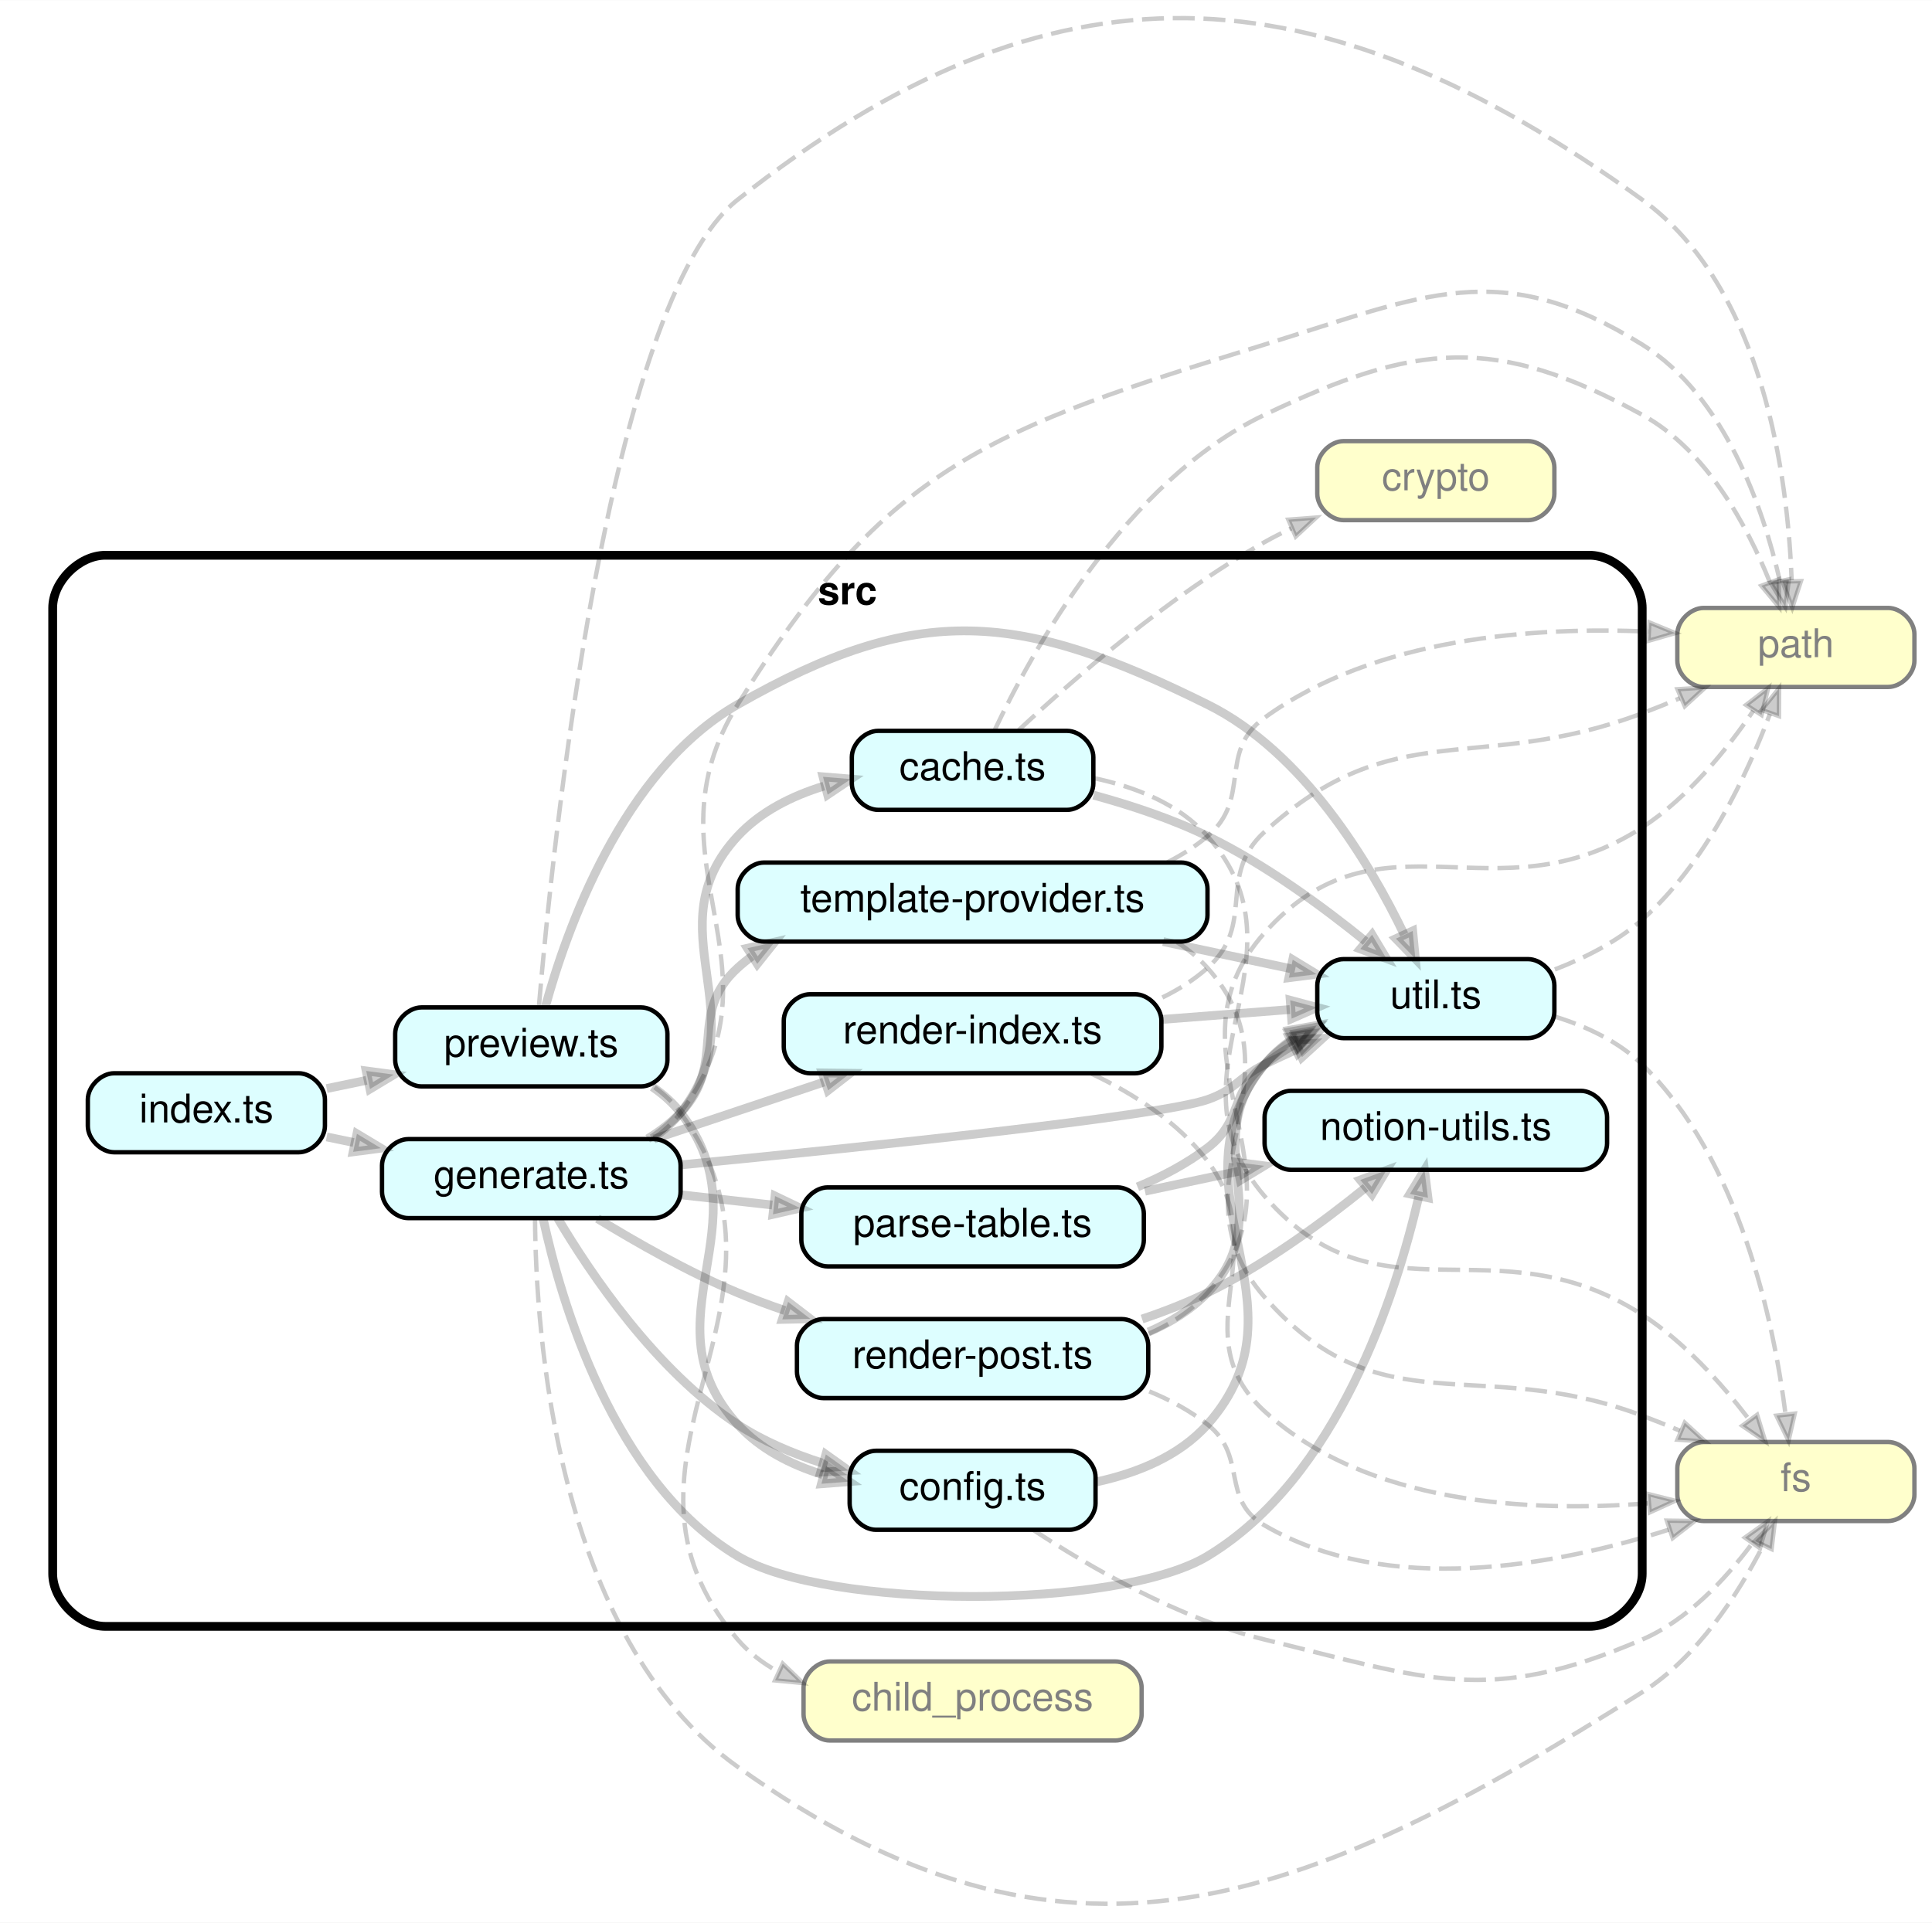
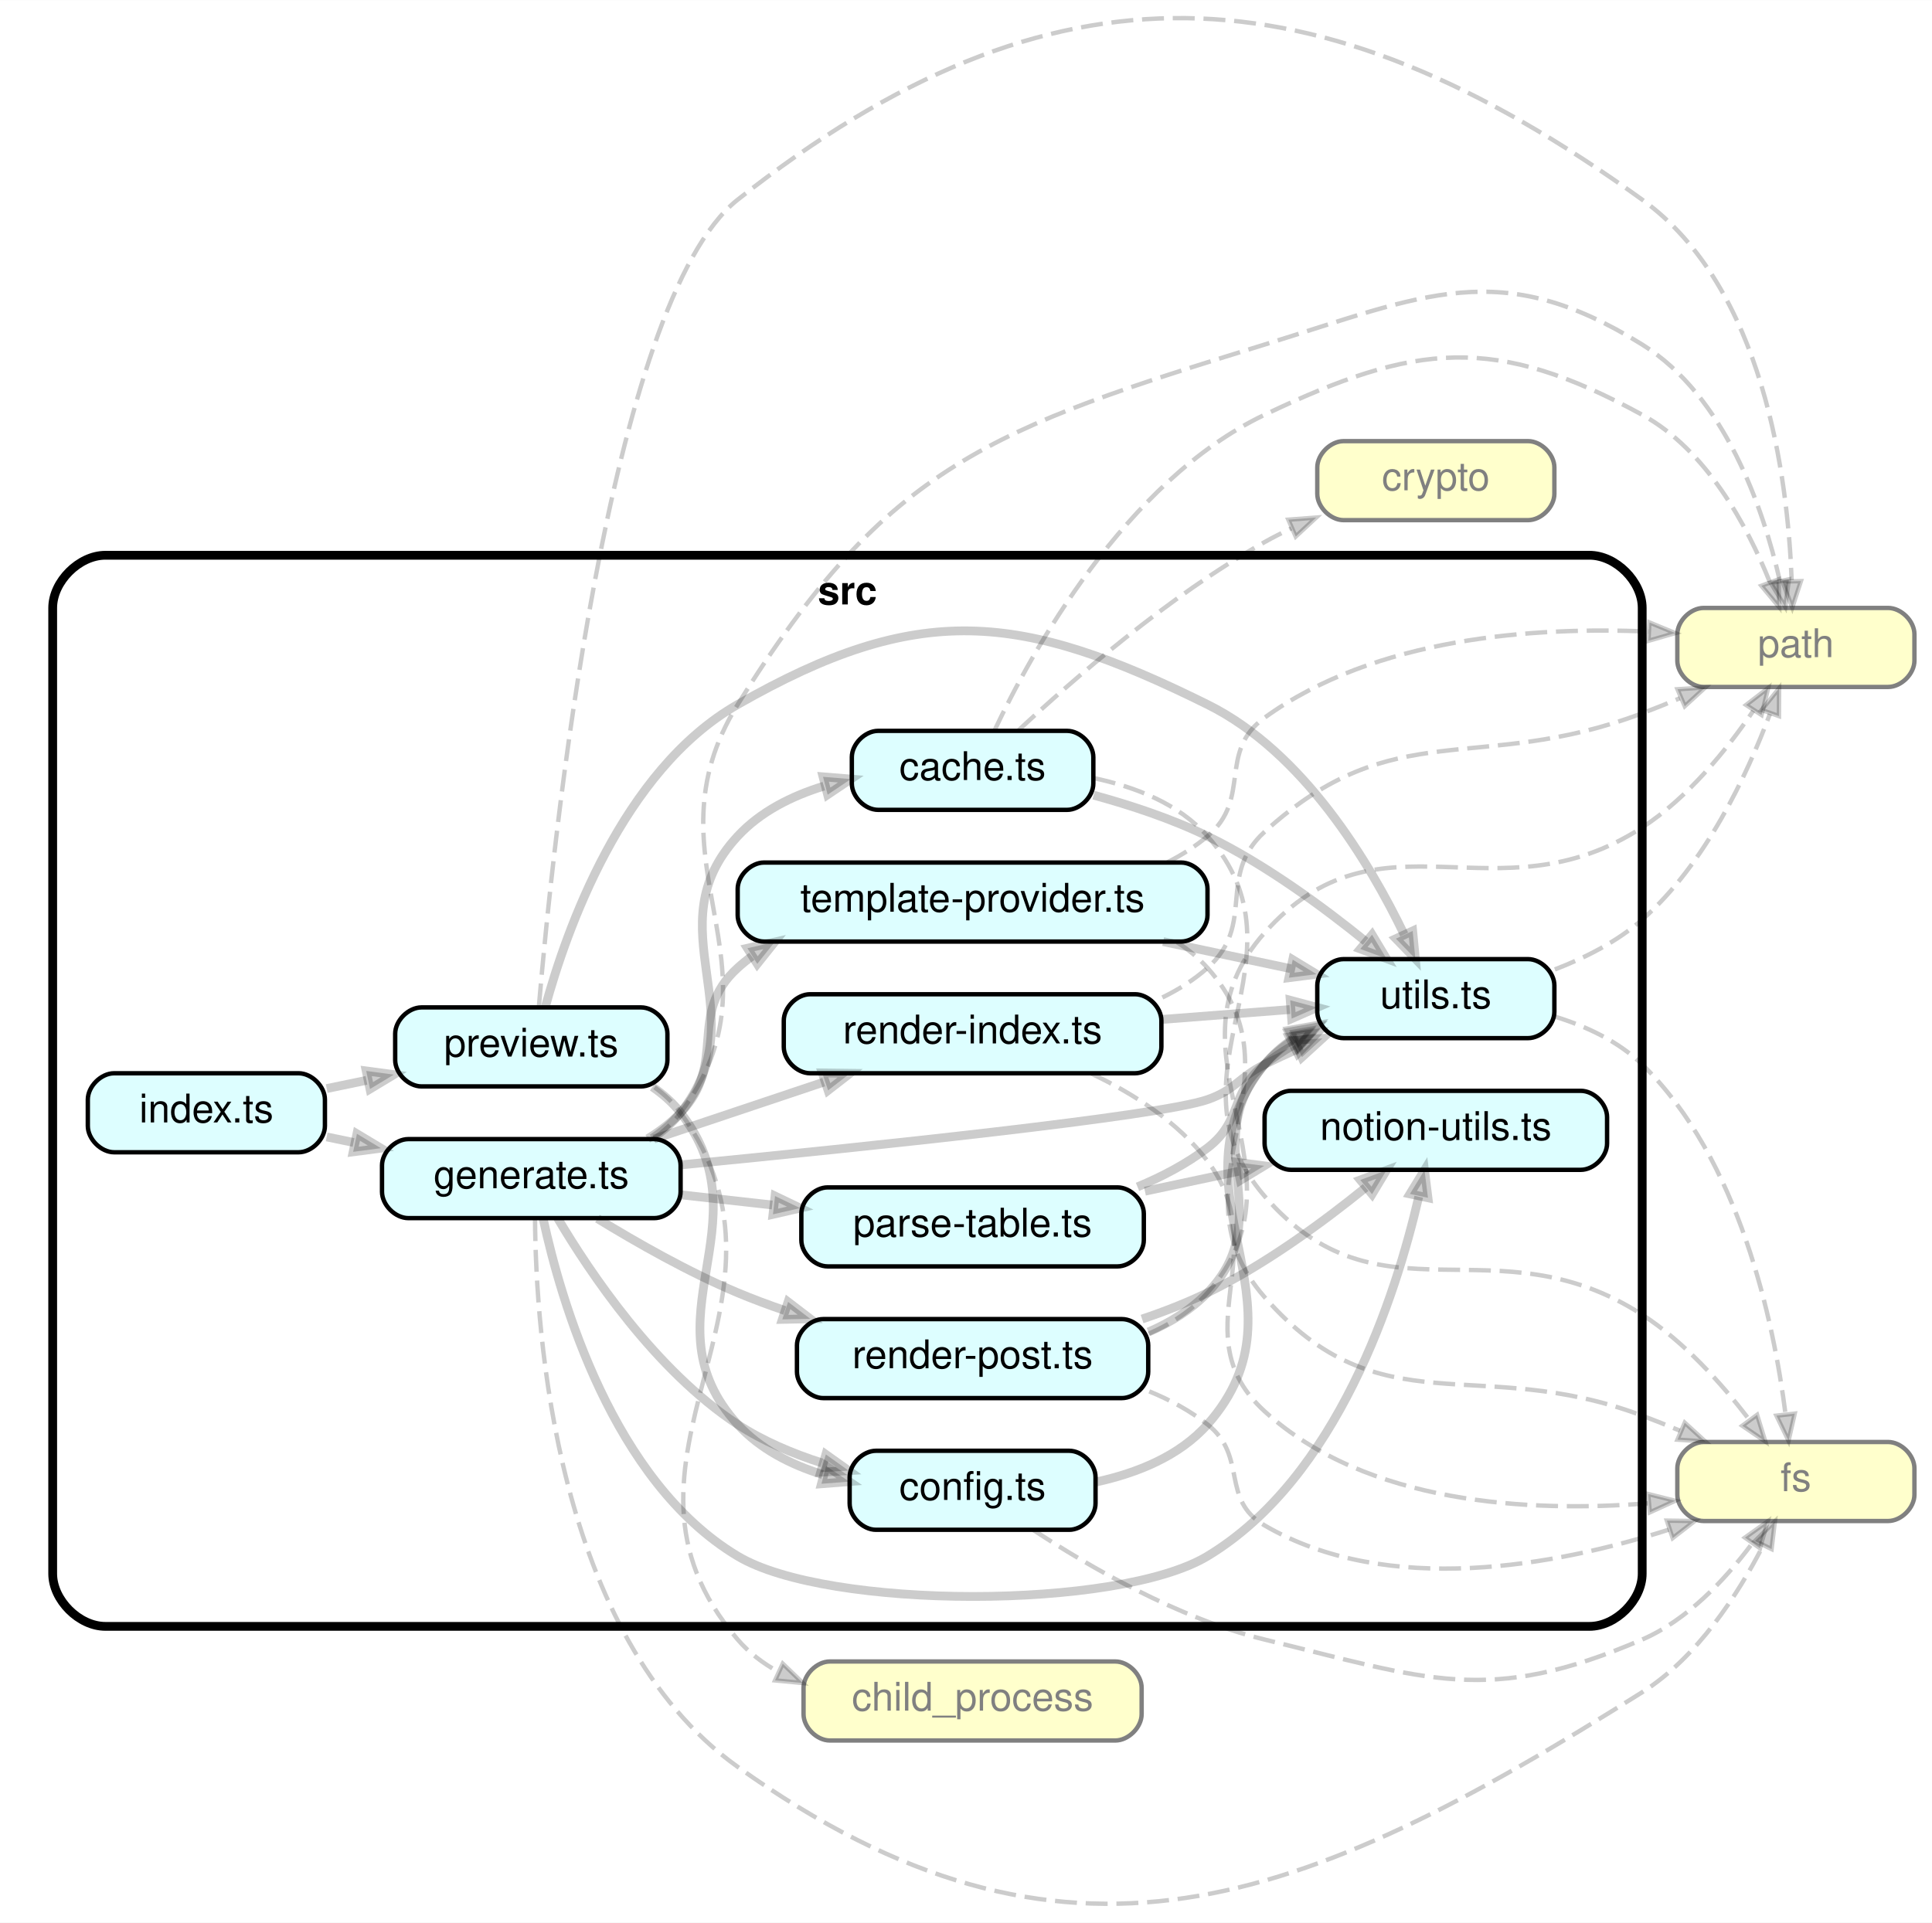
<svg xmlns="http://www.w3.org/2000/svg" xmlns:xlink="http://www.w3.org/1999/xlink" width="440pt" height="438pt" viewBox="0.00 0.00 440.00 437.94">
  <g id="graph0" class="graph" transform="scale(1 1) rotate(0) translate(4 433.94)">
    <polygon fill="white" stroke="transparent" points="-4,4 -4,-433.94 436,-433.94 436,4 -4,4" />
    <g id="clust1" class="cluster">
      <path fill="#ffffff" stroke="black" stroke-width="2" d="M20,-63.48C20,-63.48 358,-63.48 358,-63.48 364,-63.48 370,-69.48 370,-75.48 370,-75.48 370,-295.48 370,-295.48 370,-301.48 364,-307.48 358,-307.48 358,-307.48 20,-307.48 20,-307.48 14,-307.48 8,-301.48 8,-295.48 8,-295.48 8,-75.48 8,-75.48 8,-69.48 14,-63.48 20,-63.48" />
      <text text-anchor="middle" x="189" y="-296.28" font-family="Helvetica,sans-Serif" font-weight="bold" font-size="9.00">src</text>
    </g>
    <g id="node1" class="node">
      <path fill="#ffffcc" stroke="grey" d="M250,-55.48C250,-55.48 185,-55.48 185,-55.48 182,-55.48 179,-52.48 179,-49.48 179,-49.48 179,-43.48 179,-43.48 179,-40.48 182,-37.48 185,-37.48 185,-37.48 250,-37.48 250,-37.48 253,-37.48 256,-40.48 256,-43.48 256,-43.48 256,-49.48 256,-49.48 256,-52.48 253,-55.48 250,-55.48" />
      <text text-anchor="middle" x="217.5" y="-44.28" font-family="Helvetica,sans-Serif" font-size="9.00" fill="grey">child_process</text>
    </g>
    <g id="node2" class="node">
      <path fill="#ffffcc" stroke="grey" d="M344,-333.48C344,-333.48 302,-333.48 302,-333.48 299,-333.48 296,-330.48 296,-327.48 296,-327.48 296,-321.48 296,-321.48 296,-318.48 299,-315.48 302,-315.48 302,-315.48 344,-315.48 344,-315.48 347,-315.48 350,-318.48 350,-321.48 350,-321.48 350,-327.48 350,-327.48 350,-330.48 347,-333.48 344,-333.48" />
      <text text-anchor="middle" x="323" y="-322.28" font-family="Helvetica,sans-Serif" font-size="9.00" fill="grey">crypto</text>
    </g>
    <g id="node3" class="node">
      <path fill="#ffffcc" stroke="grey" d="M426,-105.48C426,-105.48 384,-105.48 384,-105.48 381,-105.48 378,-102.48 378,-99.48 378,-99.48 378,-93.48 378,-93.48 378,-90.48 381,-87.48 384,-87.48 384,-87.48 426,-87.48 426,-87.48 429,-87.48 432,-90.48 432,-93.48 432,-93.48 432,-99.48 432,-99.48 432,-102.48 429,-105.48 426,-105.48" />
      <text text-anchor="middle" x="405" y="-94.28" font-family="Helvetica,sans-Serif" font-size="9.00" fill="grey">fs</text>
    </g>
    <g id="node4" class="node">
      <path fill="#ffffcc" stroke="grey" d="M426,-295.48C426,-295.48 384,-295.48 384,-295.48 381,-295.48 378,-292.48 378,-289.48 378,-289.48 378,-283.48 378,-283.48 378,-280.48 381,-277.48 384,-277.48 384,-277.48 426,-277.48 426,-277.48 429,-277.48 432,-280.48 432,-283.48 432,-283.48 432,-289.48 432,-289.48 432,-292.48 429,-295.48 426,-295.48" />
      <text text-anchor="middle" x="405" y="-284.28" font-family="Helvetica,sans-Serif" font-size="9.00" fill="grey">path</text>
    </g>
    <g id="node5" class="node">
      <g id="a_node5">
        <a xlink:href="https://github.com/dragonman225/notablog/tree/master/src/cache.ts" xlink:title="cache.ts">
          <path fill="#ddfeff" stroke="black" d="M239,-267.48C239,-267.48 196,-267.48 196,-267.48 193,-267.48 190,-264.48 190,-261.48 190,-261.48 190,-255.48 190,-255.48 190,-252.48 193,-249.48 196,-249.48 196,-249.48 239,-249.48 239,-249.48 242,-249.48 245,-252.48 245,-255.48 245,-255.48 245,-261.48 245,-261.48 245,-264.48 242,-267.48 239,-267.48" />
          <text text-anchor="middle" x="217.5" y="-256.28" font-family="Helvetica,sans-Serif" font-size="9.00">cache.ts</text>
        </a>
      </g>
    </g>
    <g id="edge2" class="edge">
      <path fill="none" stroke="#000000" stroke-dasharray="5,2" stroke-opacity="0.2" d="M228,-267.65C240.15,-278.98 262.23,-298.25 284,-310.48 285.95,-311.58 288.01,-312.62 290.11,-313.61" />
      <polygon fill="#000000" fill-opacity="0.2" stroke="#000000" stroke-opacity="0.2" points="289.41,-315.59 295.75,-316.07 291.09,-311.74 289.41,-315.59" />
    </g>
    <g id="edge3" class="edge">
      <path fill="none" stroke="#000000" stroke-dasharray="5,2" stroke-opacity="0.2" d="M245.13,-256.71C254.57,-254.72 264.46,-250.86 271,-243.48 295.47,-215.86 259.89,-189.42 284,-161.48 310.17,-131.15 336.33,-156.19 370,-134.48 379.55,-128.33 388.07,-118.79 394.2,-110.81" />
      <polygon fill="#000000" fill-opacity="0.2" stroke="#000000" stroke-opacity="0.2" points="396.17,-111.67 398.04,-105.6 392.79,-109.18 396.17,-111.67" />
    </g>
    <g id="edge4" class="edge">
      <path fill="none" stroke="#000000" stroke-dasharray="5,2" stroke-opacity="0.2" d="M222.46,-267.5C230.83,-285.25 252.17,-324.29 284,-339.48 318.49,-355.95 336.46,-357.82 370,-339.48 384.67,-331.46 393.95,-314.11 399.04,-301.43" />
      <polygon fill="#000000" fill-opacity="0.2" stroke="#000000" stroke-opacity="0.2" points="401.07,-302 401.21,-295.65 397.14,-300.53 401.07,-302" />
    </g>
    <g id="node6" class="node">
      <g id="a_node6">
-         <a xlink:href="https://github.com/dragonman225/notablog/tree/master/src/util.ts" xlink:title="util.ts">
+         <a xlink:href="https://github.com/dragonman225/notablog/tree/master/src/utils.ts" xlink:title="utils.ts">
          <path fill="#ddfeff" stroke="black" d="M344,-215.48C344,-215.48 302,-215.48 302,-215.48 299,-215.48 296,-212.48 296,-209.48 296,-209.48 296,-203.48 296,-203.48 296,-200.48 299,-197.48 302,-197.48 302,-197.48 344,-197.48 344,-197.48 347,-197.48 350,-200.48 350,-203.48 350,-203.48 350,-209.48 350,-209.48 350,-212.48 347,-215.48 344,-215.48" />
-           <text text-anchor="middle" x="323" y="-204.28" font-family="Helvetica,sans-Serif" font-size="9.00">util.ts</text>
+           <text text-anchor="middle" x="323" y="-204.28" font-family="Helvetica,sans-Serif" font-size="9.00">utils.ts</text>
        </a>
      </g>
    </g>
    <g id="edge1" class="edge">
      <path fill="none" stroke="#000000" stroke-width="2" stroke-opacity="0.2" d="M245.07,-252.83C253.59,-250.51 262.9,-247.43 271,-243.48 284.07,-237.13 297.3,-227.4 307.02,-219.52" />
      <polygon fill="#000000" fill-opacity="0.2" stroke="#000000" stroke-width="2" stroke-opacity="0.2" points="308.48,-221.04 311.76,-215.59 305.8,-217.8 308.48,-221.04" />
    </g>
    <g id="edge35" class="edge">
      <path fill="none" stroke="#000000" stroke-dasharray="5,2" stroke-opacity="0.2" d="M350.1,-202.39C357.28,-200.17 364.58,-196.75 370,-191.48 392.22,-169.89 399.96,-132.79 402.63,-111.92" />
      <polygon fill="#000000" fill-opacity="0.2" stroke="#000000" stroke-opacity="0.2" points="404.74,-111.95 403.33,-105.75 400.57,-111.48 404.74,-111.95" />
    </g>
    <g id="edge36" class="edge">
      <path fill="none" stroke="#000000" stroke-dasharray="5,2" stroke-opacity="0.2" d="M350.11,-213.13C357.12,-215.82 364.33,-219.5 370,-224.48 384.39,-237.14 393.87,-257.41 399.08,-271.31" />
      <polygon fill="#000000" fill-opacity="0.2" stroke="#000000" stroke-opacity="0.2" points="397.19,-272.24 401.18,-277.19 401.14,-270.84 397.19,-272.24" />
    </g>
    <g id="node7" class="node">
      <g id="a_node7">
        <a xlink:href="https://github.com/dragonman225/notablog/tree/master/src/config.ts" xlink:title="config.ts">
          <path fill="#ddfeff" stroke="black" d="M239.5,-103.48C239.5,-103.48 195.5,-103.48 195.5,-103.48 192.5,-103.48 189.5,-100.48 189.5,-97.48 189.5,-97.48 189.5,-91.48 189.5,-91.48 189.5,-88.48 192.5,-85.48 195.5,-85.48 195.5,-85.48 239.5,-85.48 239.5,-85.48 242.5,-85.48 245.5,-88.48 245.5,-91.48 245.5,-91.48 245.5,-97.48 245.5,-97.48 245.5,-100.48 242.5,-103.48 239.5,-103.48" />
          <text text-anchor="middle" x="217.5" y="-92.28" font-family="Helvetica,sans-Serif" font-size="9.00">config.ts</text>
        </a>
      </g>
    </g>
    <g id="edge6" class="edge">
      <path fill="none" stroke="#000000" stroke-dasharray="5,2" stroke-opacity="0.2" d="M231.3,-85.46C243.99,-77.11 264.33,-65.29 284,-60.48 321.13,-51.42 334.9,-45.36 370,-60.48 380.26,-64.91 388.87,-74.12 394.86,-82.12" />
      <polygon fill="#000000" fill-opacity="0.2" stroke="#000000" stroke-opacity="0.2" points="393.4,-83.7 398.57,-87.39 396.83,-81.28 393.4,-83.7" />
    </g>
    <g id="edge5" class="edge">
      <path fill="none" stroke="#000000" stroke-width="2" stroke-opacity="0.2" d="M245.68,-96.38C254.95,-98.4 264.59,-102.25 271,-109.48 295.47,-137.11 260.91,-162.7 284,-191.48 285.84,-193.78 288.09,-195.73 290.56,-197.38" />
      <polygon fill="#000000" fill-opacity="0.2" stroke="#000000" stroke-width="2" stroke-opacity="0.2" points="289.63,-199.27 295.89,-200.37 291.68,-195.6 289.63,-199.27" />
    </g>
    <g id="node8" class="node">
      <g id="a_node8">
        <a xlink:href="https://github.com/dragonman225/notablog/tree/master/src/generate.ts" xlink:title="generate.ts">
          <path fill="#ddfeff" stroke="black" d="M145,-174.48C145,-174.48 89,-174.48 89,-174.48 86,-174.48 83,-171.48 83,-168.48 83,-168.48 83,-162.48 83,-162.48 83,-159.48 86,-156.48 89,-156.48 89,-156.48 145,-156.48 145,-156.48 148,-156.48 151,-159.48 151,-162.48 151,-162.48 151,-168.48 151,-168.48 151,-171.48 148,-174.48 145,-174.48" />
          <text text-anchor="middle" x="117" y="-163.28" font-family="Helvetica,sans-Serif" font-size="9.00">generate.ts</text>
        </a>
      </g>
    </g>
    <g id="edge15" class="edge">
      <path fill="none" stroke="#000000" stroke-dasharray="5,2" stroke-opacity="0.2" d="M117.85,-156.25C118.02,-131.09 122.36,-61.21 164,-31.48 238.77,21.9 292.28,0.49 370,-48.48 382.54,-56.39 391.79,-70.75 397.45,-81.72" />
      <polygon fill="#000000" fill-opacity="0.2" stroke="#000000" stroke-opacity="0.2" points="395.7,-82.93 400.22,-87.4 399.47,-81.08 395.7,-82.93" />
    </g>
    <g id="edge16" class="edge">
      <path fill="none" stroke="#000000" stroke-dasharray="5,2" stroke-opacity="0.2" d="M144.69,-174.52C147.09,-176.2 149.27,-178.17 151,-180.48 175.98,-213.92 142,-238.02 164,-273.48 198.04,-328.38 222.28,-336.41 284,-355.48 320.52,-366.77 337.54,-375.67 370,-355.48 388.82,-343.78 397.53,-318.25 401.33,-301.74" />
      <polygon fill="#000000" fill-opacity="0.2" stroke="#000000" stroke-opacity="0.2" points="403.42,-302 402.59,-295.7 399.31,-301.14 403.42,-302" />
    </g>
    <g id="edge7" class="edge">
      <path fill="none" stroke="#000000" stroke-width="2" stroke-opacity="0.2" d="M144.54,-174.64C146.97,-176.29 149.19,-178.22 151,-180.48 168.84,-202.83 144.55,-222.53 164,-243.48 169.19,-249.08 176.3,-252.64 183.62,-254.89" />
      <polygon fill="#000000" fill-opacity="0.2" stroke="#000000" stroke-width="2" stroke-opacity="0.2" points="183.44,-257.01 189.77,-256.49 184.49,-252.94 183.44,-257.01" />
    </g>
    <g id="edge14" class="edge">
      <path fill="none" stroke="#000000" stroke-width="2" stroke-opacity="0.2" d="M151.3,-168.63C192.89,-172.68 259.98,-179.66 271,-183.48 277.41,-185.71 277.93,-188.45 284,-191.48 286.35,-192.66 288.83,-193.81 291.33,-194.92" />
      <polygon fill="#000000" fill-opacity="0.2" stroke="#000000" stroke-width="2" stroke-opacity="0.2" points="290.85,-197 297.19,-197.42 292.5,-193.14 290.85,-197" />
    </g>
    <g id="edge8" class="edge">
      <path fill="none" stroke="#000000" stroke-width="2" stroke-opacity="0.2" d="M122.99,-156.48C130.35,-144.05 145.28,-121.77 164,-109.48 169.76,-105.7 176.49,-102.86 183.17,-100.72" />
      <polygon fill="#000000" fill-opacity="0.2" stroke="#000000" stroke-width="2" stroke-opacity="0.2" points="184.08,-102.65 189.26,-98.96 182.91,-98.61 184.08,-102.65" />
    </g>
    <g id="node9" class="node">
      <g id="a_node9">
        <a xlink:href="https://github.com/dragonman225/notablog/tree/master/src/notion-utils.ts" xlink:title="notion-utils.ts">
          <path fill="#ddfeff" stroke="black" d="M356,-185.48C356,-185.48 290,-185.48 290,-185.48 287,-185.48 284,-182.48 284,-179.48 284,-179.48 284,-173.48 284,-173.48 284,-170.48 287,-167.48 290,-167.48 290,-167.48 356,-167.48 356,-167.48 359,-167.48 362,-170.48 362,-173.48 362,-173.48 362,-179.48 362,-179.48 362,-182.48 359,-185.48 356,-185.48" />
          <text text-anchor="middle" x="323" y="-174.28" font-family="Helvetica,sans-Serif" font-size="9.00">notion-utils.ts</text>
        </a>
      </g>
    </g>
    <g id="edge9" class="edge">
      <path fill="none" stroke="#000000" stroke-width="2" stroke-opacity="0.2" d="M119.7,-156.34C123.69,-137.89 135.53,-96.54 164,-79.48 184.4,-67.26 250.65,-67.19 271,-79.48 300.65,-97.39 313.92,-138.88 319.11,-161.35" />
      <polygon fill="#000000" fill-opacity="0.2" stroke="#000000" stroke-width="2" stroke-opacity="0.2" points="317.1,-161.99 320.42,-167.42 321.21,-161.11 317.1,-161.99" />
    </g>
    <g id="node10" class="node">
      <g id="a_node10">
        <a xlink:href="https://github.com/dragonman225/notablog/tree/master/src/parse-table.ts" xlink:title="parse-table.ts">
          <path fill="#ddfeff" stroke="black" d="M250.5,-163.48C250.5,-163.48 184.5,-163.48 184.5,-163.48 181.5,-163.48 178.5,-160.48 178.5,-157.48 178.5,-157.48 178.5,-151.48 178.5,-151.48 178.5,-148.48 181.5,-145.48 184.5,-145.48 184.5,-145.48 250.5,-145.48 250.5,-145.48 253.5,-145.48 256.5,-148.48 256.5,-151.48 256.5,-151.48 256.5,-157.48 256.5,-157.48 256.5,-160.48 253.5,-163.48 250.5,-163.48" />
          <text text-anchor="middle" x="217.5" y="-152.28" font-family="Helvetica,sans-Serif" font-size="9.00">parse-table.ts</text>
        </a>
      </g>
    </g>
    <g id="edge10" class="edge">
      <path fill="none" stroke="#000000" stroke-width="2" stroke-opacity="0.2" d="M151.07,-161.79C157.75,-161.05 164.87,-160.25 171.87,-159.47" />
      <polygon fill="#000000" fill-opacity="0.2" stroke="#000000" stroke-width="2" stroke-opacity="0.2" points="172.51,-161.51 178.24,-158.76 172.04,-157.34 172.51,-161.51" />
    </g>
    <g id="node11" class="node">
      <g id="a_node11">
        <a xlink:href="https://github.com/dragonman225/notablog/tree/master/src/render-index.ts" xlink:title="render-index.ts">
          <path fill="#ddfeff" stroke="black" d="M254.5,-207.48C254.5,-207.48 180.5,-207.48 180.5,-207.48 177.5,-207.48 174.5,-204.48 174.5,-201.48 174.5,-201.48 174.5,-195.48 174.5,-195.48 174.5,-192.48 177.5,-189.48 180.5,-189.48 180.5,-189.48 254.5,-189.48 254.5,-189.48 257.5,-189.48 260.5,-192.48 260.5,-195.48 260.5,-195.48 260.5,-201.48 260.5,-201.48 260.5,-204.48 257.5,-207.48 254.5,-207.48" />
          <text text-anchor="middle" x="217.5" y="-196.28" font-family="Helvetica,sans-Serif" font-size="9.00">render-index.ts</text>
        </a>
      </g>
    </g>
    <g id="edge11" class="edge">
      <path fill="none" stroke="#000000" stroke-width="2" stroke-opacity="0.2" d="M144.92,-174.5C156.86,-178.5 171.03,-183.25 183.59,-187.46" />
      <polygon fill="#000000" fill-opacity="0.2" stroke="#000000" stroke-width="2" stroke-opacity="0.2" points="183.26,-189.56 189.62,-189.48 184.59,-185.58 183.26,-189.56" />
    </g>
    <g id="node12" class="node">
      <g id="a_node12">
        <a xlink:href="https://github.com/dragonman225/notablog/tree/master/src/render-post.ts" xlink:title="render-post.ts">
          <path fill="#ddfeff" stroke="black" d="M251.5,-133.48C251.5,-133.48 183.5,-133.48 183.5,-133.48 180.5,-133.48 177.5,-130.48 177.5,-127.48 177.5,-127.48 177.5,-121.48 177.5,-121.48 177.5,-118.48 180.5,-115.48 183.5,-115.48 183.5,-115.48 251.5,-115.48 251.5,-115.48 254.5,-115.48 257.5,-118.48 257.5,-121.48 257.5,-121.48 257.5,-127.48 257.5,-127.48 257.5,-130.48 254.5,-133.48 251.5,-133.48" />
          <text text-anchor="middle" x="217.5" y="-122.28" font-family="Helvetica,sans-Serif" font-size="9.00">render-post.ts</text>
        </a>
      </g>
    </g>
    <g id="edge12" class="edge">
      <path fill="none" stroke="#000000" stroke-width="2" stroke-opacity="0.2" d="M132.06,-156.38C140.95,-150.93 152.83,-144.16 164,-139.48 167.44,-138.04 171.07,-136.69 174.74,-135.43" />
      <polygon fill="#000000" fill-opacity="0.2" stroke="#000000" stroke-width="2" stroke-opacity="0.2" points="175.48,-137.4 180.53,-133.54 174.17,-133.41 175.48,-137.4" />
    </g>
    <g id="node13" class="node">
      <g id="a_node13">
        <a xlink:href="https://github.com/dragonman225/notablog/tree/master/src/template-provider.ts" xlink:title="template-provider.ts">
          <path fill="#ddfeff" stroke="black" d="M265,-237.48C265,-237.48 170,-237.48 170,-237.48 167,-237.48 164,-234.48 164,-231.48 164,-231.48 164,-225.48 164,-225.48 164,-222.48 167,-219.48 170,-219.48 170,-219.48 265,-219.48 265,-219.48 268,-219.48 271,-222.48 271,-225.48 271,-225.48 271,-231.48 271,-231.48 271,-234.48 268,-237.48 265,-237.48" />
          <text text-anchor="middle" x="217.5" y="-226.28" font-family="Helvetica,sans-Serif" font-size="9.00">template-provider.ts</text>
        </a>
      </g>
    </g>
    <g id="edge13" class="edge">
      <path fill="none" stroke="#000000" stroke-width="2" stroke-opacity="0.2" d="M143.51,-174.56C146.25,-176.24 148.83,-178.2 151,-180.48 161.86,-191.91 152.33,-202.89 164,-213.48 165.03,-214.42 166.11,-215.29 167.23,-216.11" />
      <polygon fill="#000000" fill-opacity="0.2" stroke="#000000" stroke-width="2" stroke-opacity="0.2" points="166.22,-217.96 172.42,-219.37 168.46,-214.4 166.22,-217.96" />
    </g>
    <g id="edge20" class="edge">
      <path fill="none" stroke="#000000" stroke-width="2" stroke-opacity="0.2" d="M255.06,-163.6C260.72,-165.95 266.25,-168.87 271,-172.48 279.14,-178.68 276,-185.1 284,-191.48 286,-193.08 288.18,-194.52 290.47,-195.82" />
      <polygon fill="#000000" fill-opacity="0.2" stroke="#000000" stroke-width="2" stroke-opacity="0.2" points="289.63,-197.75 295.93,-198.61 291.54,-194.01 289.63,-197.75" />
    </g>
    <g id="edge19" class="edge">
      <path fill="none" stroke="#000000" stroke-width="2" stroke-opacity="0.2" d="M256.75,-162.61C263.67,-164.09 270.95,-165.63 278.03,-167.14" />
      <polygon fill="#000000" fill-opacity="0.2" stroke="#000000" stroke-width="2" stroke-opacity="0.2" points="277.61,-169.2 283.91,-168.39 278.48,-165.09 277.61,-169.2" />
    </g>
    <g id="edge26" class="edge">
      <path fill="none" stroke="#000000" stroke-dasharray="5,2" stroke-opacity="0.2" d="M244.61,-189.37C254.22,-184.79 264.36,-178.3 271,-169.48 286.63,-148.72 264.8,-130 284,-112.48 307.29,-91.24 344.47,-89.4 371.28,-91.51" />
      <polygon fill="#000000" fill-opacity="0.2" stroke="#000000" stroke-opacity="0.2" points="371.35,-93.63 377.52,-92.09 371.74,-89.45 371.35,-93.63" />
    </g>
    <g id="edge27" class="edge">
      <path fill="none" stroke="#000000" stroke-dasharray="5,2" stroke-opacity="0.2" d="M260.72,-206.74C264.45,-208.56 267.95,-210.78 271,-213.48 282.17,-223.4 272.96,-234.42 284,-244.48 313.61,-271.47 332.5,-257.38 370,-271.48 372.8,-272.54 375.69,-273.7 378.56,-274.9" />
      <polygon fill="#000000" fill-opacity="0.2" stroke="#000000" stroke-opacity="0.2" points="378.03,-276.96 384.38,-277.38 379.69,-273.09 378.03,-276.96" />
    </g>
    <g id="edge25" class="edge">
      <path fill="none" stroke="#000000" stroke-width="2" stroke-opacity="0.2" d="M260.6,-201.74C270.33,-202.49 280.53,-203.28 289.76,-203.99" />
      <polygon fill="#000000" fill-opacity="0.2" stroke="#000000" stroke-width="2" stroke-opacity="0.2" points="289.84,-206.11 295.98,-204.47 290.16,-201.92 289.84,-206.11" />
    </g>
    <g id="edge30" class="edge">
      <path fill="none" stroke="#000000" stroke-dasharray="5,2" stroke-opacity="0.2" d="M257.74,-117.01C262.49,-115.06 267.05,-112.59 271,-109.48 280.22,-102.22 273.86,-92.4 284,-86.48 312.08,-70.1 350.34,-77.31 376.04,-85.5" />
      <polygon fill="#000000" fill-opacity="0.2" stroke="#000000" stroke-opacity="0.2" points="375.61,-87.57 381.96,-87.48 376.94,-83.59 375.61,-87.57" />
    </g>
    <g id="edge31" class="edge">
      <path fill="none" stroke="#000000" stroke-dasharray="5,2" stroke-opacity="0.2" d="M257.59,-130.14C262.67,-132.35 267.35,-135.37 271,-139.48 295.47,-167.11 259.45,-193.94 284,-221.48 310.4,-251.11 336.71,-223.89 370,-245.48 380.41,-252.23 389.25,-263.17 395.3,-272.05" />
      <polygon fill="#000000" fill-opacity="0.2" stroke="#000000" stroke-opacity="0.2" points="393.66,-273.38 398.7,-277.26 397.18,-271.09 393.66,-273.38" />
    </g>
    <g id="edge29" class="edge">
      <path fill="none" stroke="#000000" stroke-width="2" stroke-opacity="0.2" d="M257.54,-130.54C262.56,-132.7 267.24,-135.6 271,-139.48 287.56,-156.61 268.29,-173.57 284,-191.48 285.79,-193.52 287.89,-195.29 290.17,-196.82" />
      <polygon fill="#000000" fill-opacity="0.2" stroke="#000000" stroke-width="2" stroke-opacity="0.2" points="289.51,-198.85 295.76,-199.96 291.57,-195.19 289.51,-198.85" />
    </g>
    <g id="edge28" class="edge">
      <path fill="none" stroke="#000000" stroke-width="2" stroke-opacity="0.2" d="M256.1,-133.49C261.22,-135.21 266.31,-137.2 271,-139.48 284.07,-145.84 297.3,-155.57 307.02,-163.45" />
      <polygon fill="#000000" fill-opacity="0.2" stroke="#000000" stroke-width="2" stroke-opacity="0.2" points="305.8,-165.17 311.76,-167.38 308.48,-161.93 305.8,-165.17" />
    </g>
    <g id="edge33" class="edge">
      <path fill="none" stroke="#000000" stroke-dasharray="5,2" stroke-opacity="0.2" d="M264.09,-219.31C266.63,-217.67 268.97,-215.74 271,-213.48 293.61,-188.32 261.72,-163.94 284,-138.48 310.39,-108.34 332.5,-125.59 370,-111.48 372.8,-110.43 375.69,-109.27 378.56,-108.07" />
      <polygon fill="#000000" fill-opacity="0.2" stroke="#000000" stroke-opacity="0.2" points="379.69,-109.88 384.38,-105.59 378.03,-106.01 379.69,-109.88" />
    </g>
    <g id="edge34" class="edge">
      <path fill="none" stroke="#000000" stroke-dasharray="5,2" stroke-opacity="0.2" d="M261.88,-237.54C265.15,-239.2 268.25,-241.16 271,-243.48 281.18,-252.07 273.22,-262.67 284,-270.48 309.21,-288.76 345.42,-291.24 371.46,-290.09" />
      <polygon fill="#000000" fill-opacity="0.2" stroke="#000000" stroke-opacity="0.2" points="371.64,-292.18 377.52,-289.75 371.41,-287.99 371.64,-292.18" />
    </g>
    <g id="edge32" class="edge">
      <path fill="none" stroke="#000000" stroke-width="2" stroke-opacity="0.2" d="M260.9,-219.47C270.6,-217.41 280.77,-215.25 289.96,-213.3" />
      <polygon fill="#000000" fill-opacity="0.2" stroke="#000000" stroke-width="2" stroke-opacity="0.2" points="290.41,-215.35 295.84,-212.05 289.53,-211.24 290.41,-215.35" />
    </g>
    <g id="node14" class="node">
      <g id="a_node14">
        <a xlink:href="https://github.com/dragonman225/notablog/tree/master/src/index.ts" xlink:title="index.ts">
          <path fill="#ddfeff" stroke="black" d="M64,-189.48C64,-189.48 22,-189.48 22,-189.48 19,-189.48 16,-186.48 16,-183.48 16,-183.48 16,-177.48 16,-177.48 16,-174.48 19,-171.48 22,-171.48 22,-171.48 64,-171.48 64,-171.48 67,-171.48 70,-174.48 70,-177.48 70,-177.48 70,-183.48 70,-183.48 70,-186.48 67,-189.48 64,-189.48" />
          <text text-anchor="middle" x="43" y="-178.28" font-family="Helvetica,sans-Serif" font-size="9.00">index.ts</text>
        </a>
      </g>
    </g>
    <g id="edge17" class="edge">
      <path fill="none" stroke="#000000" stroke-width="2" stroke-opacity="0.2" d="M70.4,-174.98C72.41,-174.57 74.46,-174.14 76.52,-173.71" />
      <polygon fill="#000000" fill-opacity="0.2" stroke="#000000" stroke-width="2" stroke-opacity="0.2" points="77.29,-175.69 82.74,-172.41 76.43,-171.58 77.29,-175.69" />
    </g>
    <g id="node15" class="node">
      <g id="a_node15">
        <a xlink:href="https://github.com/dragonman225/notablog/tree/master/src/preview.ts" xlink:title="preview.ts">
          <path fill="#ddfeff" stroke="black" d="M142,-204.48C142,-204.48 92,-204.48 92,-204.48 89,-204.48 86,-201.48 86,-198.48 86,-198.48 86,-192.48 86,-192.48 86,-189.48 89,-186.48 92,-186.48 92,-186.48 142,-186.48 142,-186.48 145,-186.48 148,-189.48 148,-192.48 148,-192.48 148,-198.48 148,-198.48 148,-201.48 145,-204.48 142,-204.48" />
          <text text-anchor="middle" x="117" y="-193.28" font-family="Helvetica,sans-Serif" font-size="9.00">preview.ts</text>
        </a>
      </g>
    </g>
    <g id="edge18" class="edge">
      <path fill="none" stroke="#000000" stroke-width="2" stroke-opacity="0.2" d="M70.4,-185.99C73.36,-186.6 76.4,-187.24 79.46,-187.87" />
      <polygon fill="#000000" fill-opacity="0.2" stroke="#000000" stroke-width="2" stroke-opacity="0.2" points="79.4,-190.01 85.7,-189.17 80.26,-185.89 79.4,-190.01" />
    </g>
    <g id="edge23" class="edge">
      <path fill="none" stroke="#000000" stroke-dasharray="5,2" stroke-opacity="0.2" d="M145.07,-186.28C147.34,-184.64 149.38,-182.73 151,-180.48 182.43,-137.01 129.07,-101.2 164,-60.48 166.58,-57.48 169.73,-55.08 173.18,-53.17" />
      <polygon fill="#000000" fill-opacity="0.2" stroke="#000000" stroke-opacity="0.2" points="174.27,-54.99 178.84,-50.57 172.51,-51.17 174.27,-54.99" />
    </g>
    <g id="edge24" class="edge">
      <path fill="none" stroke="#000000" stroke-dasharray="5,2" stroke-opacity="0.2" d="M118.75,-204.95C121.78,-240.49 134.4,-365.11 164,-388.48 235.85,-445.23 295.73,-442.02 370,-388.48 397.7,-368.52 403.17,-325 404.04,-301.79" />
      <polygon fill="#000000" fill-opacity="0.2" stroke="#000000" stroke-opacity="0.2" points="406.15,-301.59 404.18,-295.55 401.95,-301.5 406.15,-301.59" />
    </g>
    <g id="edge22" class="edge">
      <path fill="none" stroke="#000000" stroke-width="2" stroke-opacity="0.2" d="M120.2,-204.6C124.89,-221.74 137.65,-258.44 164,-273.48 205.29,-297.07 228.39,-294.6 271,-273.48 292.93,-262.62 307.99,-237.3 315.79,-221.09" />
      <polygon fill="#000000" fill-opacity="0.2" stroke="#000000" stroke-width="2" stroke-opacity="0.2" points="317.73,-221.9 318.33,-215.57 313.91,-220.14 317.73,-221.9" />
    </g>
    <g id="edge21" class="edge">
      <path fill="none" stroke="#000000" stroke-width="2" stroke-opacity="0.2" d="M144.59,-186.37C147.01,-184.71 149.22,-182.77 151,-180.48 170.74,-155.19 142.44,-133.24 164,-109.48 169.08,-103.89 176.08,-100.33 183.32,-98.07" />
      <polygon fill="#000000" fill-opacity="0.2" stroke="#000000" stroke-width="2" stroke-opacity="0.2" points="184.15,-100.02 189.41,-96.46 183.08,-95.96 184.15,-100.02" />
    </g>
  </g>
</svg>
